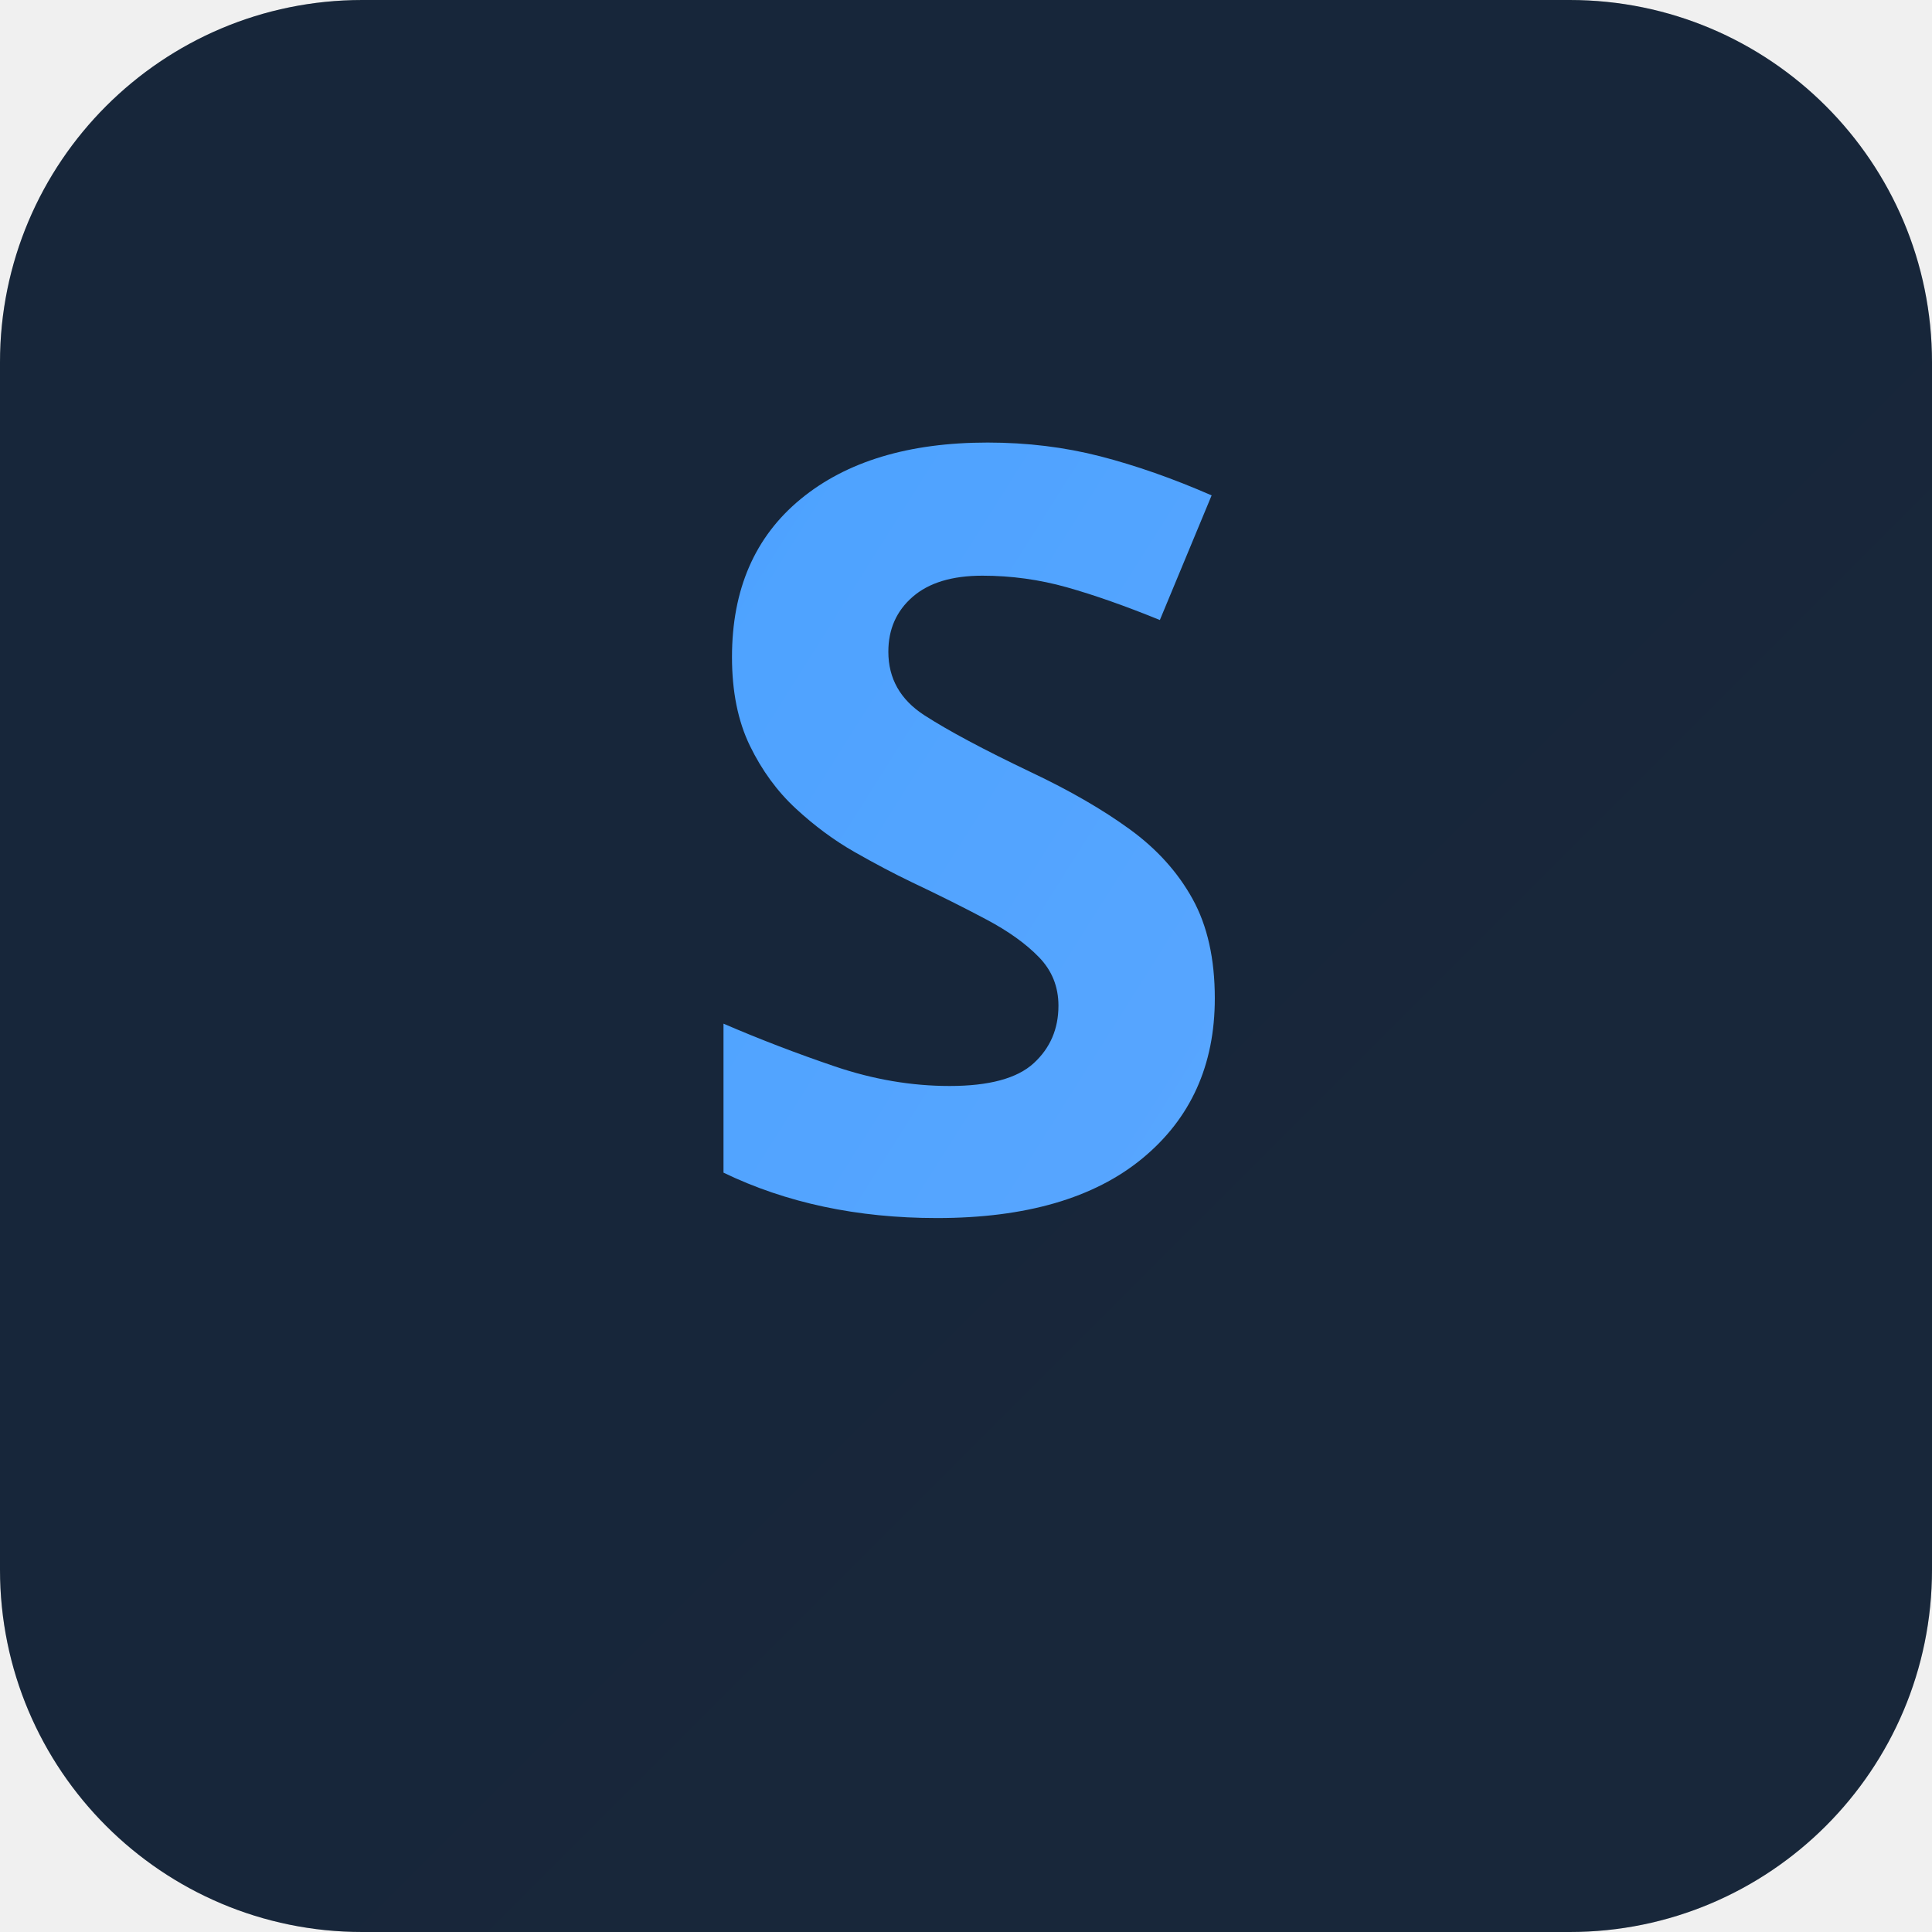
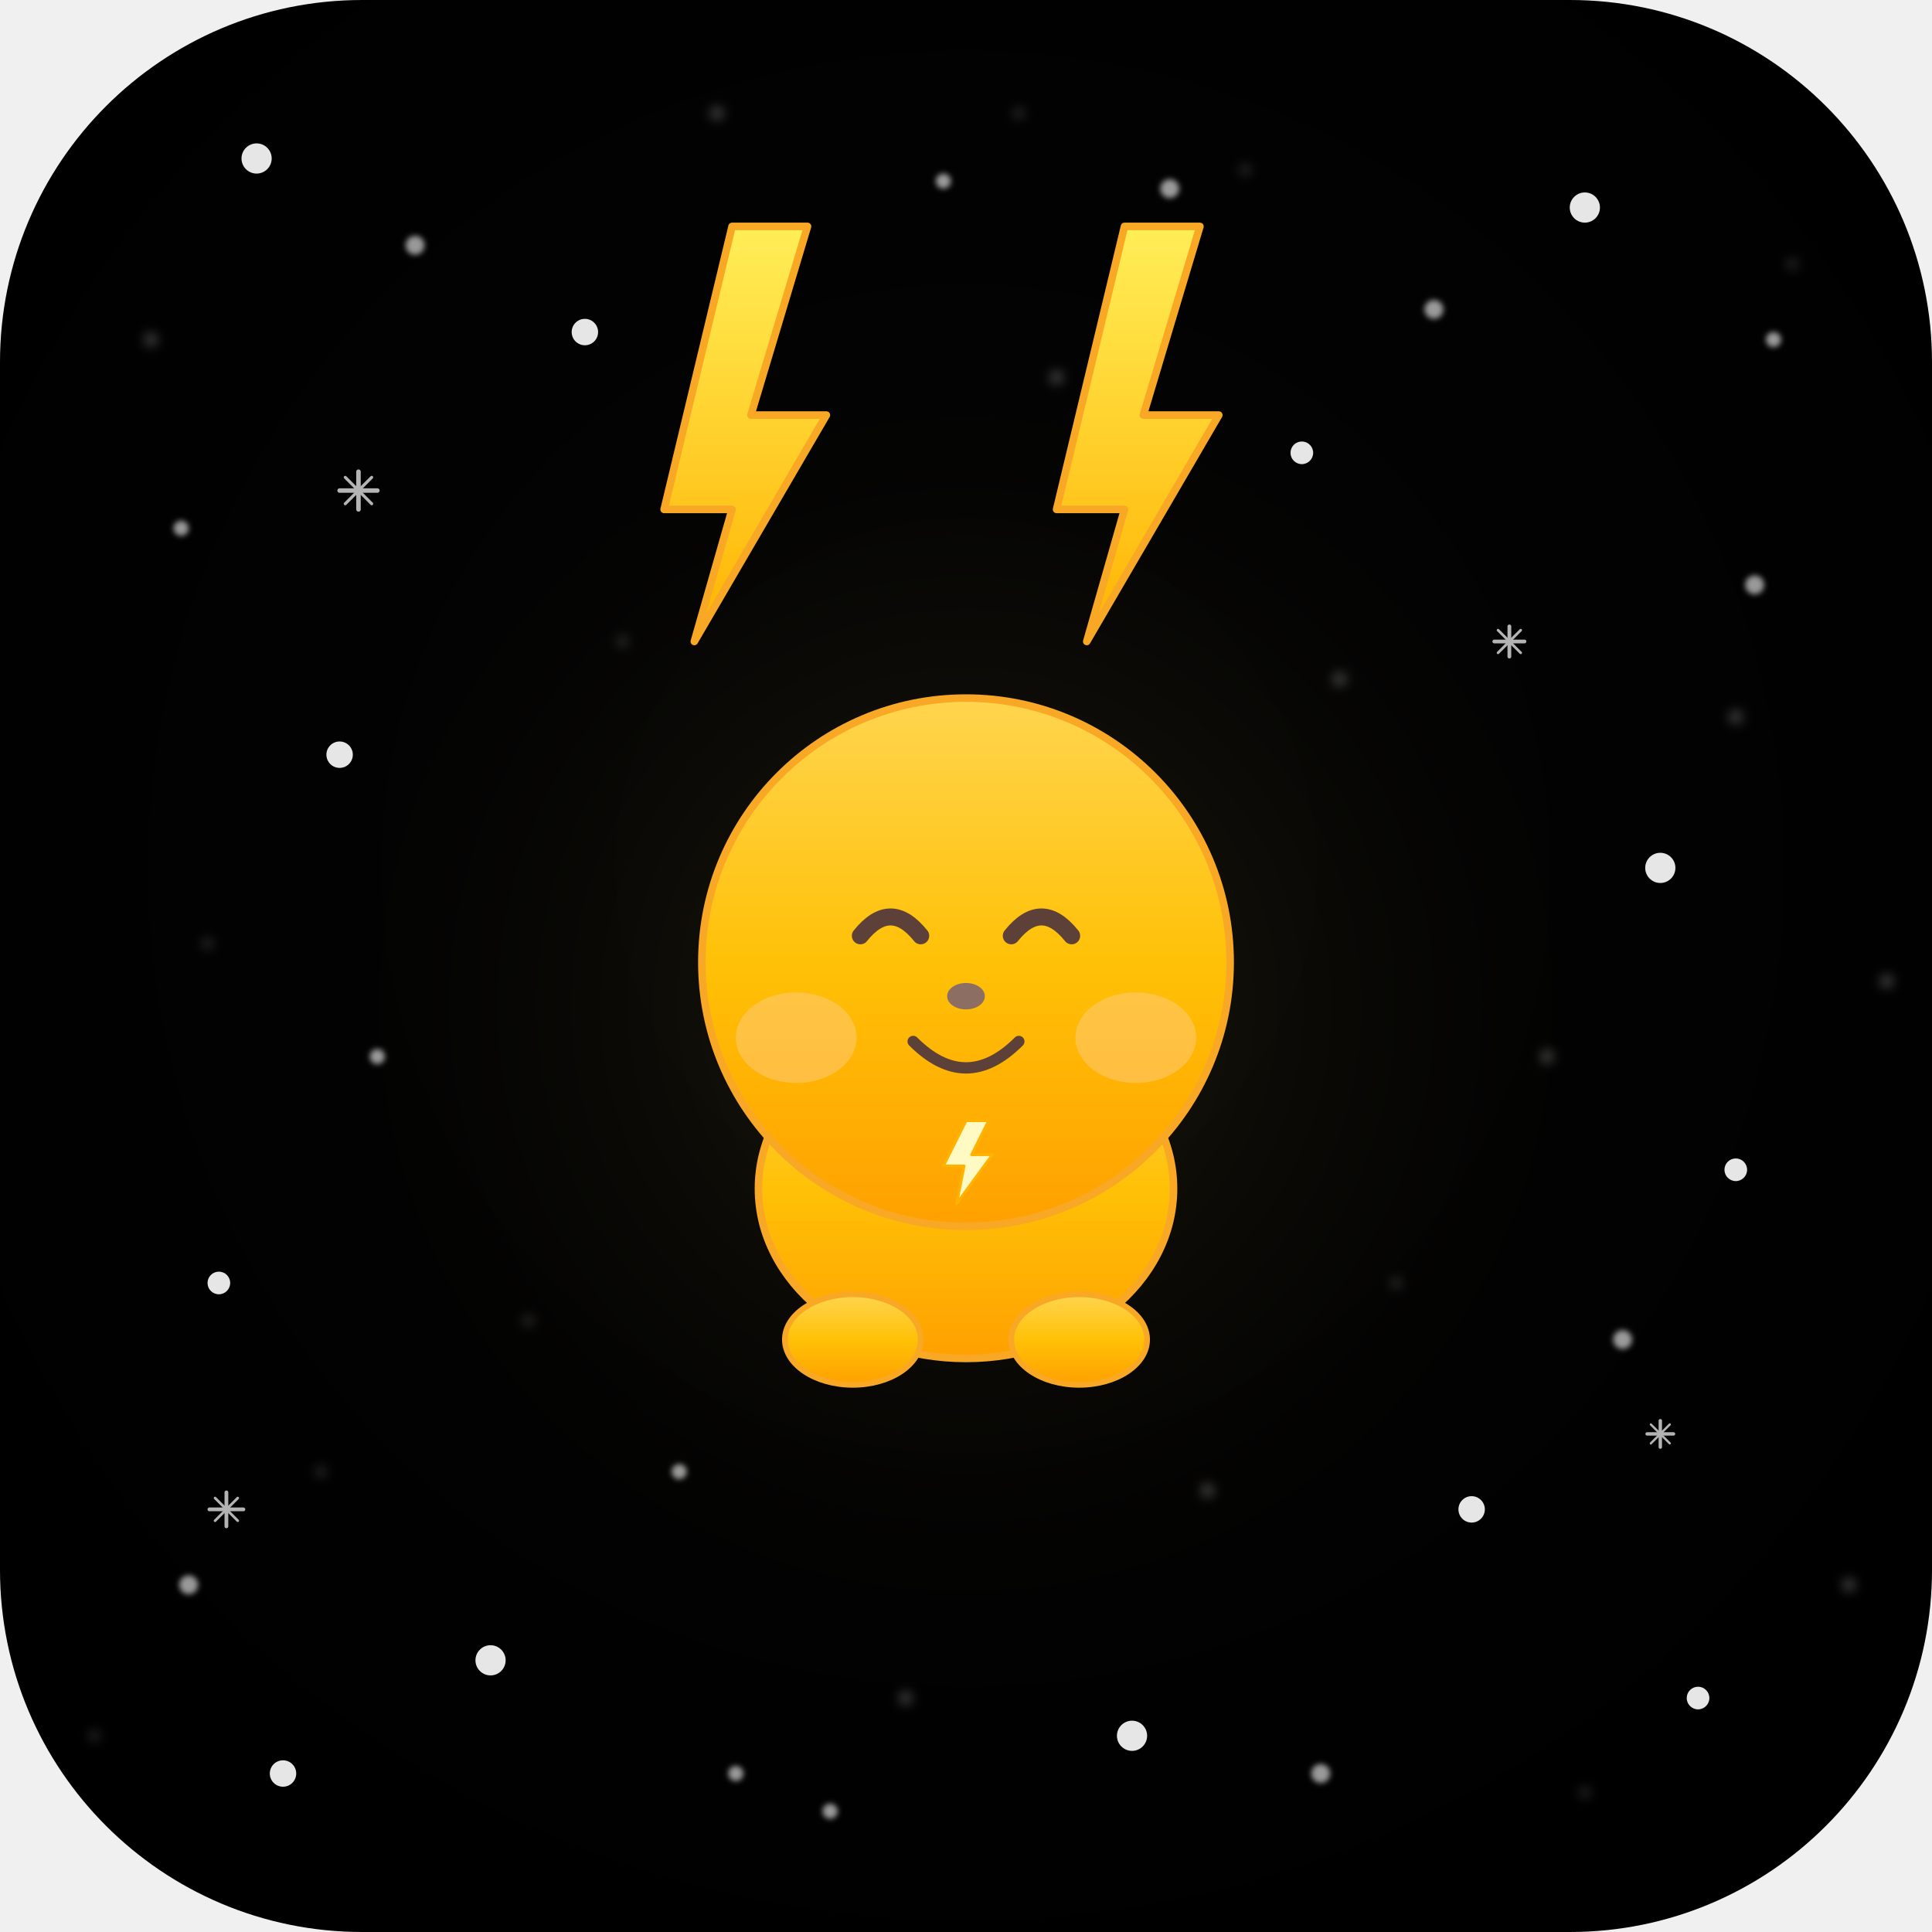
<svg xmlns="http://www.w3.org/2000/svg" viewBox="0 0 512 512" width="512" height="512">
  <defs>
-     <linearGradient id="g" x1="0%" y1="0%" x2="100%" y2="100%">
-       <stop offset="0%" style="stop-color:#4DA2FF;stop-opacity:1" />
-       <stop offset="100%" style="stop-color:#58A6FF;stop-opacity:1" />
+     <radialGradient id="vanta" cx="50%" cy="45%" r="60%">
+       <stop offset="0%" stop-color="#050505" />
+       <stop offset="100%" stop-color="#000000" />
+     </radialGradient>
+     <linearGradient id="bunYellow" x1="0%" y1="0%" x2="0%" y2="100%">
+       <stop offset="0%" stop-color="#FFD54F" />
+       <stop offset="50%" stop-color="#FFC107" />
+       <stop offset="100%" stop-color="#FFA000" />
    </linearGradient>
+     <linearGradient id="boltGlow" x1="0%" y1="0%" x2="0%" y2="100%">
+       <stop offset="0%" stop-color="#FFEE58" />
+       <stop offset="100%" stop-color="#FFB300" />
+     </linearGradient>
+     <radialGradient id="aura" cx="50%" cy="52%" r="35%">
+       <stop offset="0%" stop-color="#FFD54F" stop-opacity="0.12" />
+       <stop offset="100%" stop-color="#000000" stop-opacity="0" />
+     </radialGradient>
+     <filter id="snowBlur">
+       <feGaussianBlur stdDeviation="0.8" />
+     </filter>
+     <filter id="snowBlurFar">
+       <feGaussianBlur stdDeviation="1.5" />
+     </filter>
  </defs>
-   <rect width="512" height="512" rx="96" fill="#0D1117" />
-   <rect width="512" height="512" rx="96" fill="url(#g)" opacity="0.15" />
-   <text x="256" y="320" font-family="system-ui,sans-serif" font-size="280" font-weight="700" text-anchor="middle" fill="url(#g)">S</text>
+   <rect width="512" height="512" rx="96" fill="url(#vanta)" />
+   <rect width="512" height="512" rx="96" fill="url(#aura)" />
+   <g transform="translate(256, 270)">
+     <g transform="translate(-62, -130)">
+       <polygon points="0,-80 20,-80 5,-30 25,-30 -10,30 0,-5 -18,-5" fill="url(#boltGlow)" stroke="#F9A825" stroke-width="2" stroke-linejoin="round" />
+     </g>
+     <g transform="translate(42, -130)">
+       <polygon points="0,-80 20,-80 5,-30 25,-30 -10,30 0,-5 -18,-5" fill="url(#boltGlow)" stroke="#F9A825" stroke-width="2" stroke-linejoin="round" />
+     </g>
+     <ellipse cx="0" cy="45" rx="55" ry="45" fill="url(#bunYellow)" stroke="#F9A825" stroke-width="2" />
+     <ellipse cx="-30" cy="85" rx="18" ry="12" fill="url(#bunYellow)" stroke="#F9A825" stroke-width="1.5" />
+     <ellipse cx="30" cy="85" rx="18" ry="12" fill="url(#bunYellow)" stroke="#F9A825" stroke-width="1.5" />
+     <circle cx="0" cy="-15" r="70" fill="url(#bunYellow)" stroke="#F9A825" stroke-width="2" />
+     <ellipse cx="-45" cy="5" rx="16" ry="12" fill="#FFCC80" opacity="0.5" />
+     <ellipse cx="45" cy="5" rx="16" ry="12" fill="#FFCC80" opacity="0.5" />
+     <path d="M-28,-22 Q-20,-32 -12,-22" fill="none" stroke="#5D4037" stroke-width="4.5" stroke-linecap="round" />
+     <path d="M12,-22 Q20,-32 28,-22" fill="none" stroke="#5D4037" stroke-width="4.5" stroke-linecap="round" />
+     <ellipse cx="0" cy="-6" rx="5" ry="3.5" fill="#8D6E63" />
+     <path d="M-14,6 Q0,20 14,6" fill="none" stroke="#5D4037" stroke-width="3" stroke-linecap="round" />
+     <g transform="translate(0, 38) scale(0.5)">
+       <polygon points="0,-22 12,-22 3,-4 14,-4 -5,22 -1,2 -12,2" fill="#FFF9C4" stroke="#FFB300" stroke-width="1.5" stroke-linejoin="round" />
+     </g>
+   </g>
+   <g fill="white" opacity="0.9">
+     <circle cx="68" cy="42" r="4" />
+     <circle cx="155" cy="88" r="3.5" />
+     <circle cx="420" cy="55" r="4" />
+     <circle cx="345" cy="120" r="3" />
+     <circle cx="90" cy="200" r="3.5" />
+     <circle cx="440" cy="230" r="4" />
+     <circle cx="58" cy="340" r="3" />
+     <circle cx="130" cy="440" r="4" />
+     <circle cx="390" cy="400" r="3.5" />
+     <circle cx="460" cy="310" r="3" />
+     <circle cx="75" cy="470" r="3.5" />
+     <circle cx="300" cy="460" r="4" />
+     <circle cx="450" cy="450" r="3" />
+   </g>
+   <g fill="white" opacity="0.6" filter="url(#snowBlur)">
+     <circle cx="110" cy="65" r="2.5" />
+     <circle cx="250" cy="48" r="2" />
+     <circle cx="380" cy="82" r="2.5" />
+     <circle cx="48" cy="140" r="2" />
+     <circle cx="465" cy="155" r="2.5" />
+     <circle cx="100" cy="280" r="2" />
+     <circle cx="430" cy="355" r="2.5" />
+     <circle cx="180" cy="390" r="2" />
+     <circle cx="350" cy="470" r="2.5" />
+     <circle cx="220" cy="480" r="2" />
+     <circle cx="50" cy="420" r="2.5" />
+     <circle cx="470" cy="90" r="2" />
+     <circle cx="310" cy="50" r="2.5" />
+     <circle cx="195" cy="470" r="2" />
+   </g>
+   <g fill="white" opacity="0.35" filter="url(#snowBlurFar)">
+     <circle cx="190" cy="30" r="1.5" />
+     <circle cx="330" cy="45" r="1" />
+     <circle cx="40" cy="90" r="1.5" />
+     <circle cx="475" cy="70" r="1" />
+     <circle cx="280" cy="100" r="1.5" />
+     <circle cx="55" cy="250" r="1" />
+     <circle cx="460" cy="190" r="1.5" />
+     <circle cx="140" cy="350" r="1" />
+     <circle cx="410" cy="280" r="1.5" />
+     <circle cx="85" cy="390" r="1" />
+     <circle cx="240" cy="450" r="1.5" />
+     <circle cx="370" cy="340" r="1" />
+     <circle cx="490" cy="420" r="1.5" />
+     <circle cx="165" cy="170" r="1" />
+     <circle cx="355" cy="180" r="1.5" />
+     <circle cx="420" cy="475" r="1" />
+     <circle cx="270" cy="30" r="1" />
+     <circle cx="500" cy="260" r="1.5" />
+     <circle cx="25" cy="460" r="1" />
+     <circle cx="320" cy="395" r="1.5" />
+   </g>
+   <g fill="white" opacity="0.7">
+     <g transform="translate(95, 130)">
+       <line x1="0" y1="-5" x2="0" y2="5" stroke="white" stroke-width="1.2" stroke-linecap="round" />
+       <line x1="-5" y1="0" x2="5" y2="0" stroke="white" stroke-width="1.2" stroke-linecap="round" />
+       <line x1="-3.5" y1="-3.5" x2="3.5" y2="3.5" stroke="white" stroke-width="0.8" stroke-linecap="round" />
+       <line x1="3.5" y1="-3.5" x2="-3.5" y2="3.5" stroke="white" stroke-width="0.8" stroke-linecap="round" />
+     </g>
+     <g transform="translate(400, 170)">
+       <line x1="0" y1="-4" x2="0" y2="4" stroke="white" stroke-width="1" stroke-linecap="round" />
+       <line x1="-4" y1="0" x2="4" y2="0" stroke="white" stroke-width="1" stroke-linecap="round" />
+       <line x1="-3" y1="-3" x2="3" y2="3" stroke="white" stroke-width="0.7" stroke-linecap="round" />
+       <line x1="3" y1="-3" x2="-3" y2="3" stroke="white" stroke-width="0.7" stroke-linecap="round" />
+     </g>
+     <g transform="translate(60, 400)">
+       <line x1="0" y1="-4.5" x2="0" y2="4.5" stroke="white" stroke-width="1" stroke-linecap="round" />
+       <line x1="-4.5" y1="0" x2="4.5" y2="0" stroke="white" stroke-width="1" stroke-linecap="round" />
+       <line x1="-3" y1="-3" x2="3" y2="3" stroke="white" stroke-width="0.7" stroke-linecap="round" />
+       <line x1="3" y1="-3" x2="-3" y2="3" stroke="white" stroke-width="0.7" stroke-linecap="round" />
+     </g>
+     <g transform="translate(440, 380)">
+       <line x1="0" y1="-3.5" x2="0" y2="3.5" stroke="white" stroke-width="0.9" stroke-linecap="round" />
+       <line x1="-3.5" y1="0" x2="3.5" y2="0" stroke="white" stroke-width="0.9" stroke-linecap="round" />
+       <line x1="-2.5" y1="-2.5" x2="2.5" y2="2.5" stroke="white" stroke-width="0.6" stroke-linecap="round" />
+       <line x1="2.5" y1="-2.5" x2="-2.5" y2="2.5" stroke="white" stroke-width="0.6" stroke-linecap="round" />
+     </g>
+   </g>
</svg>
